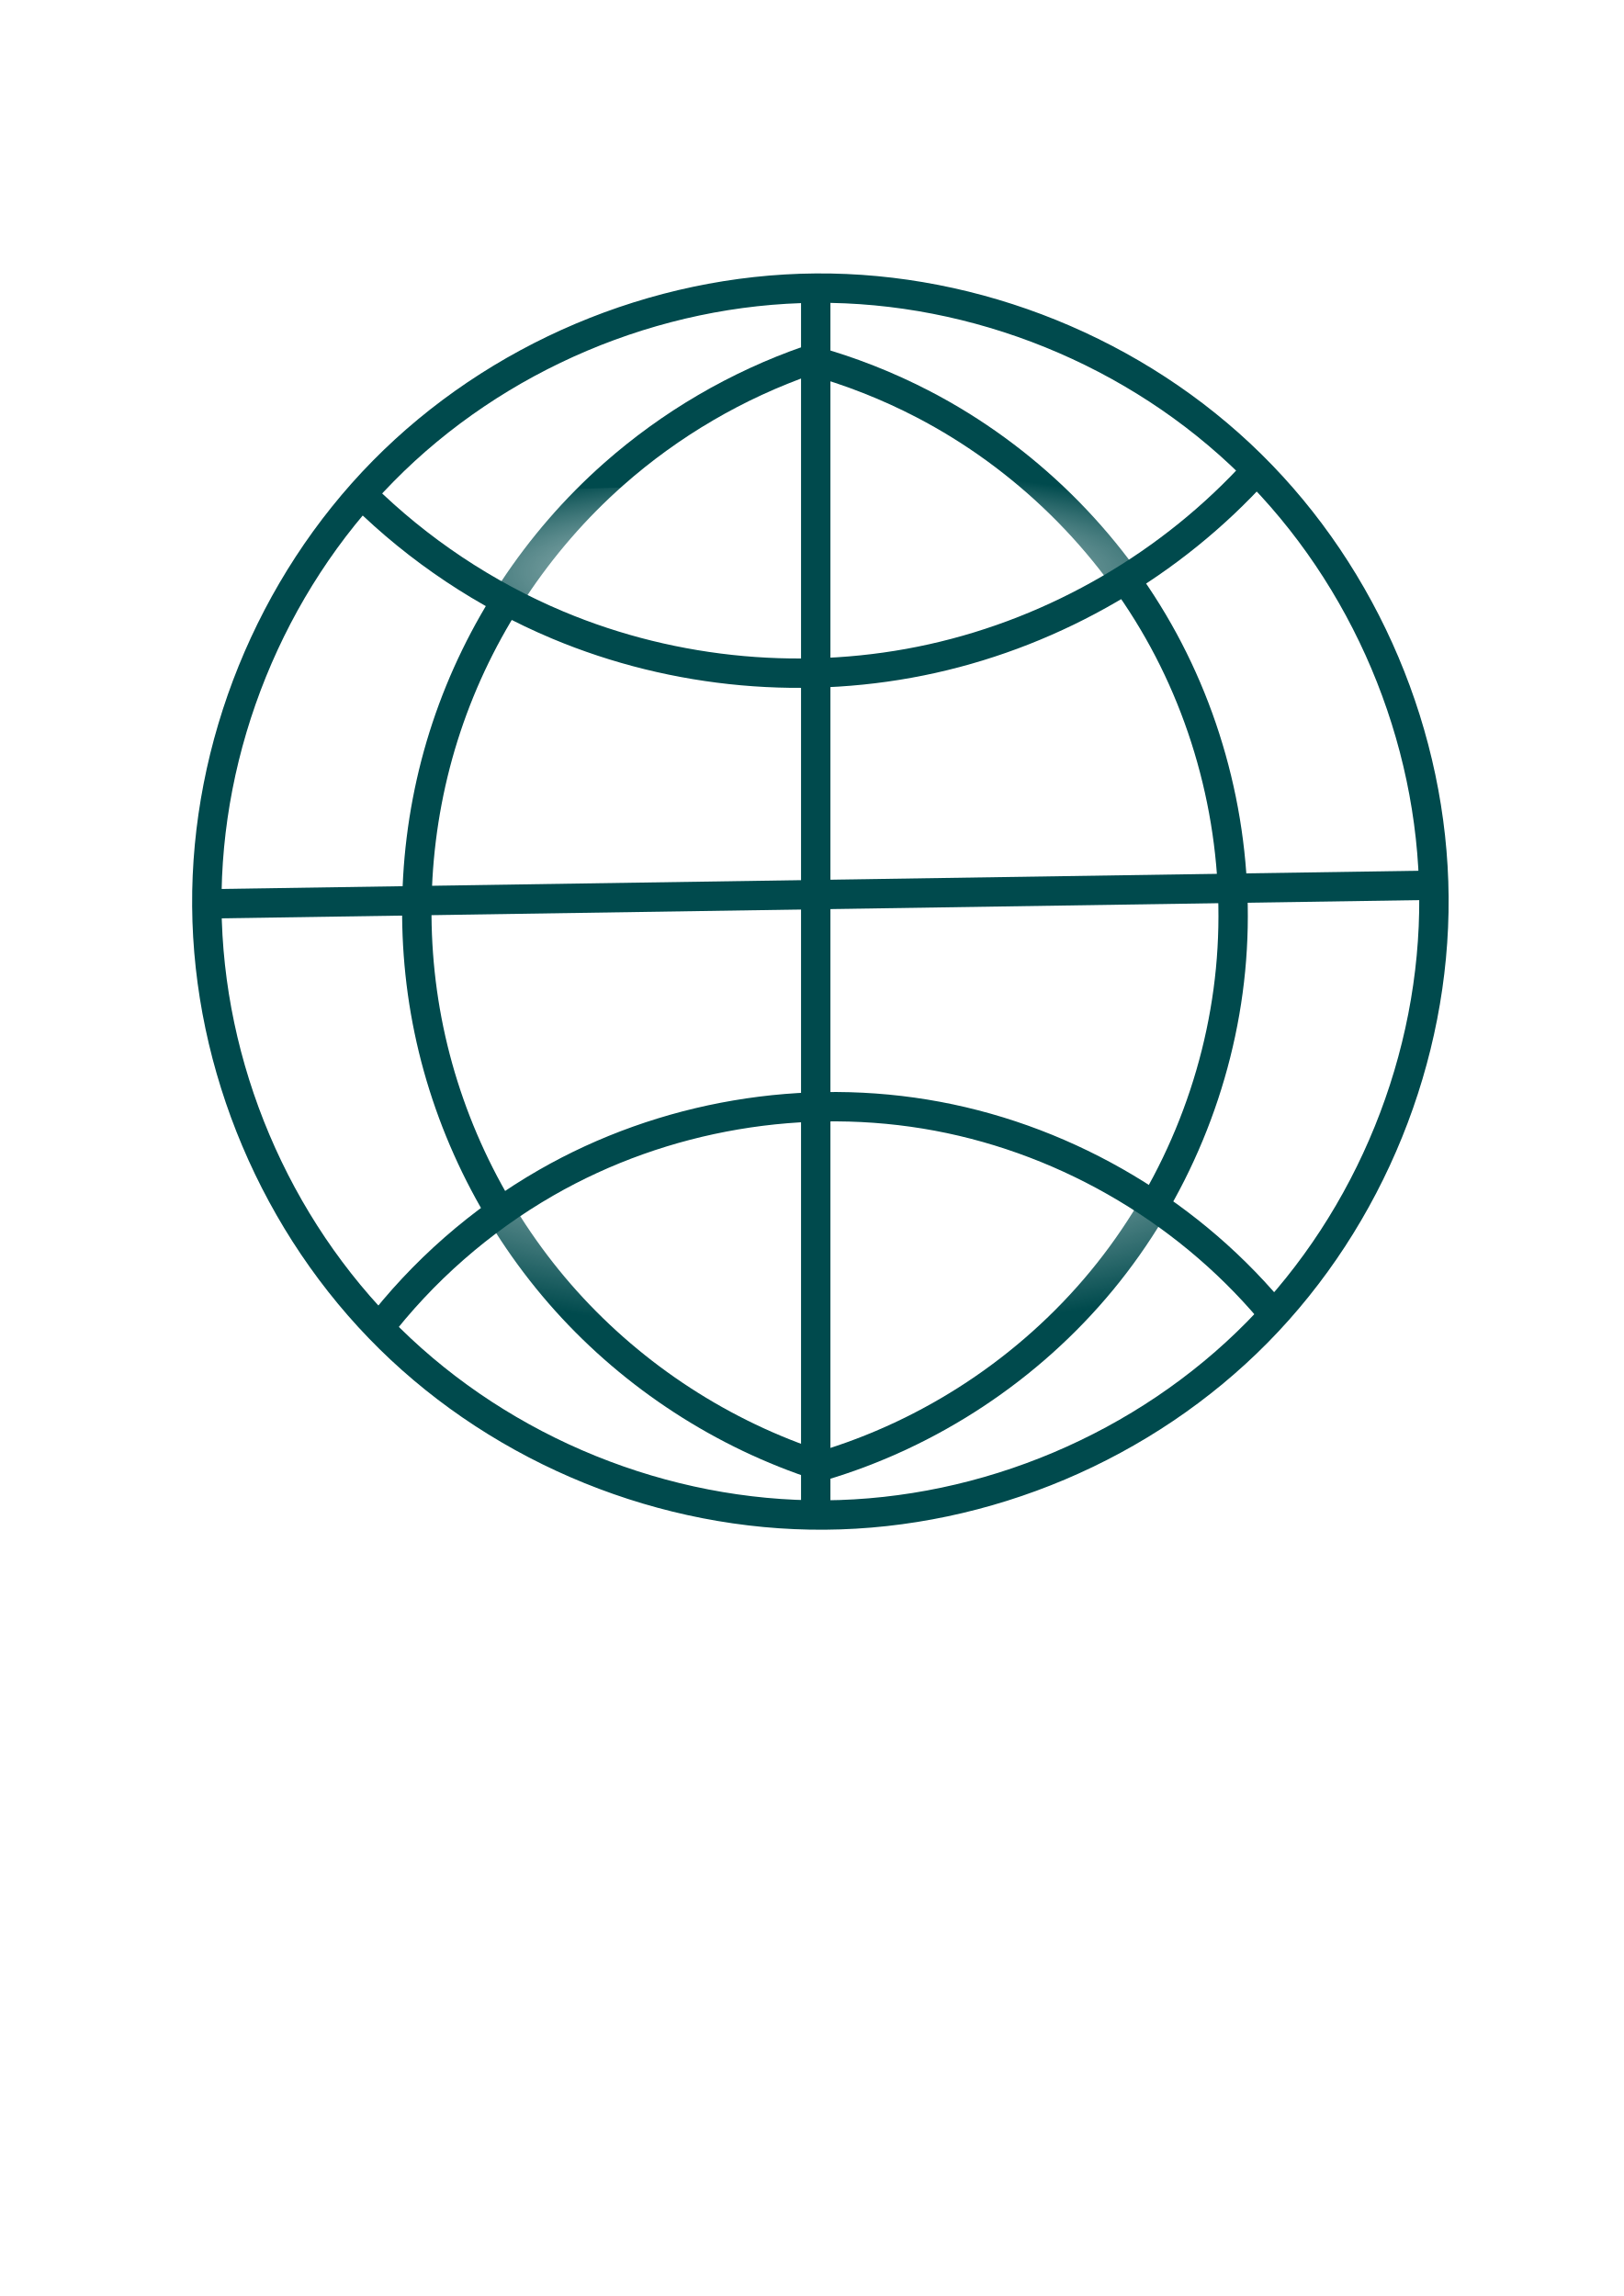
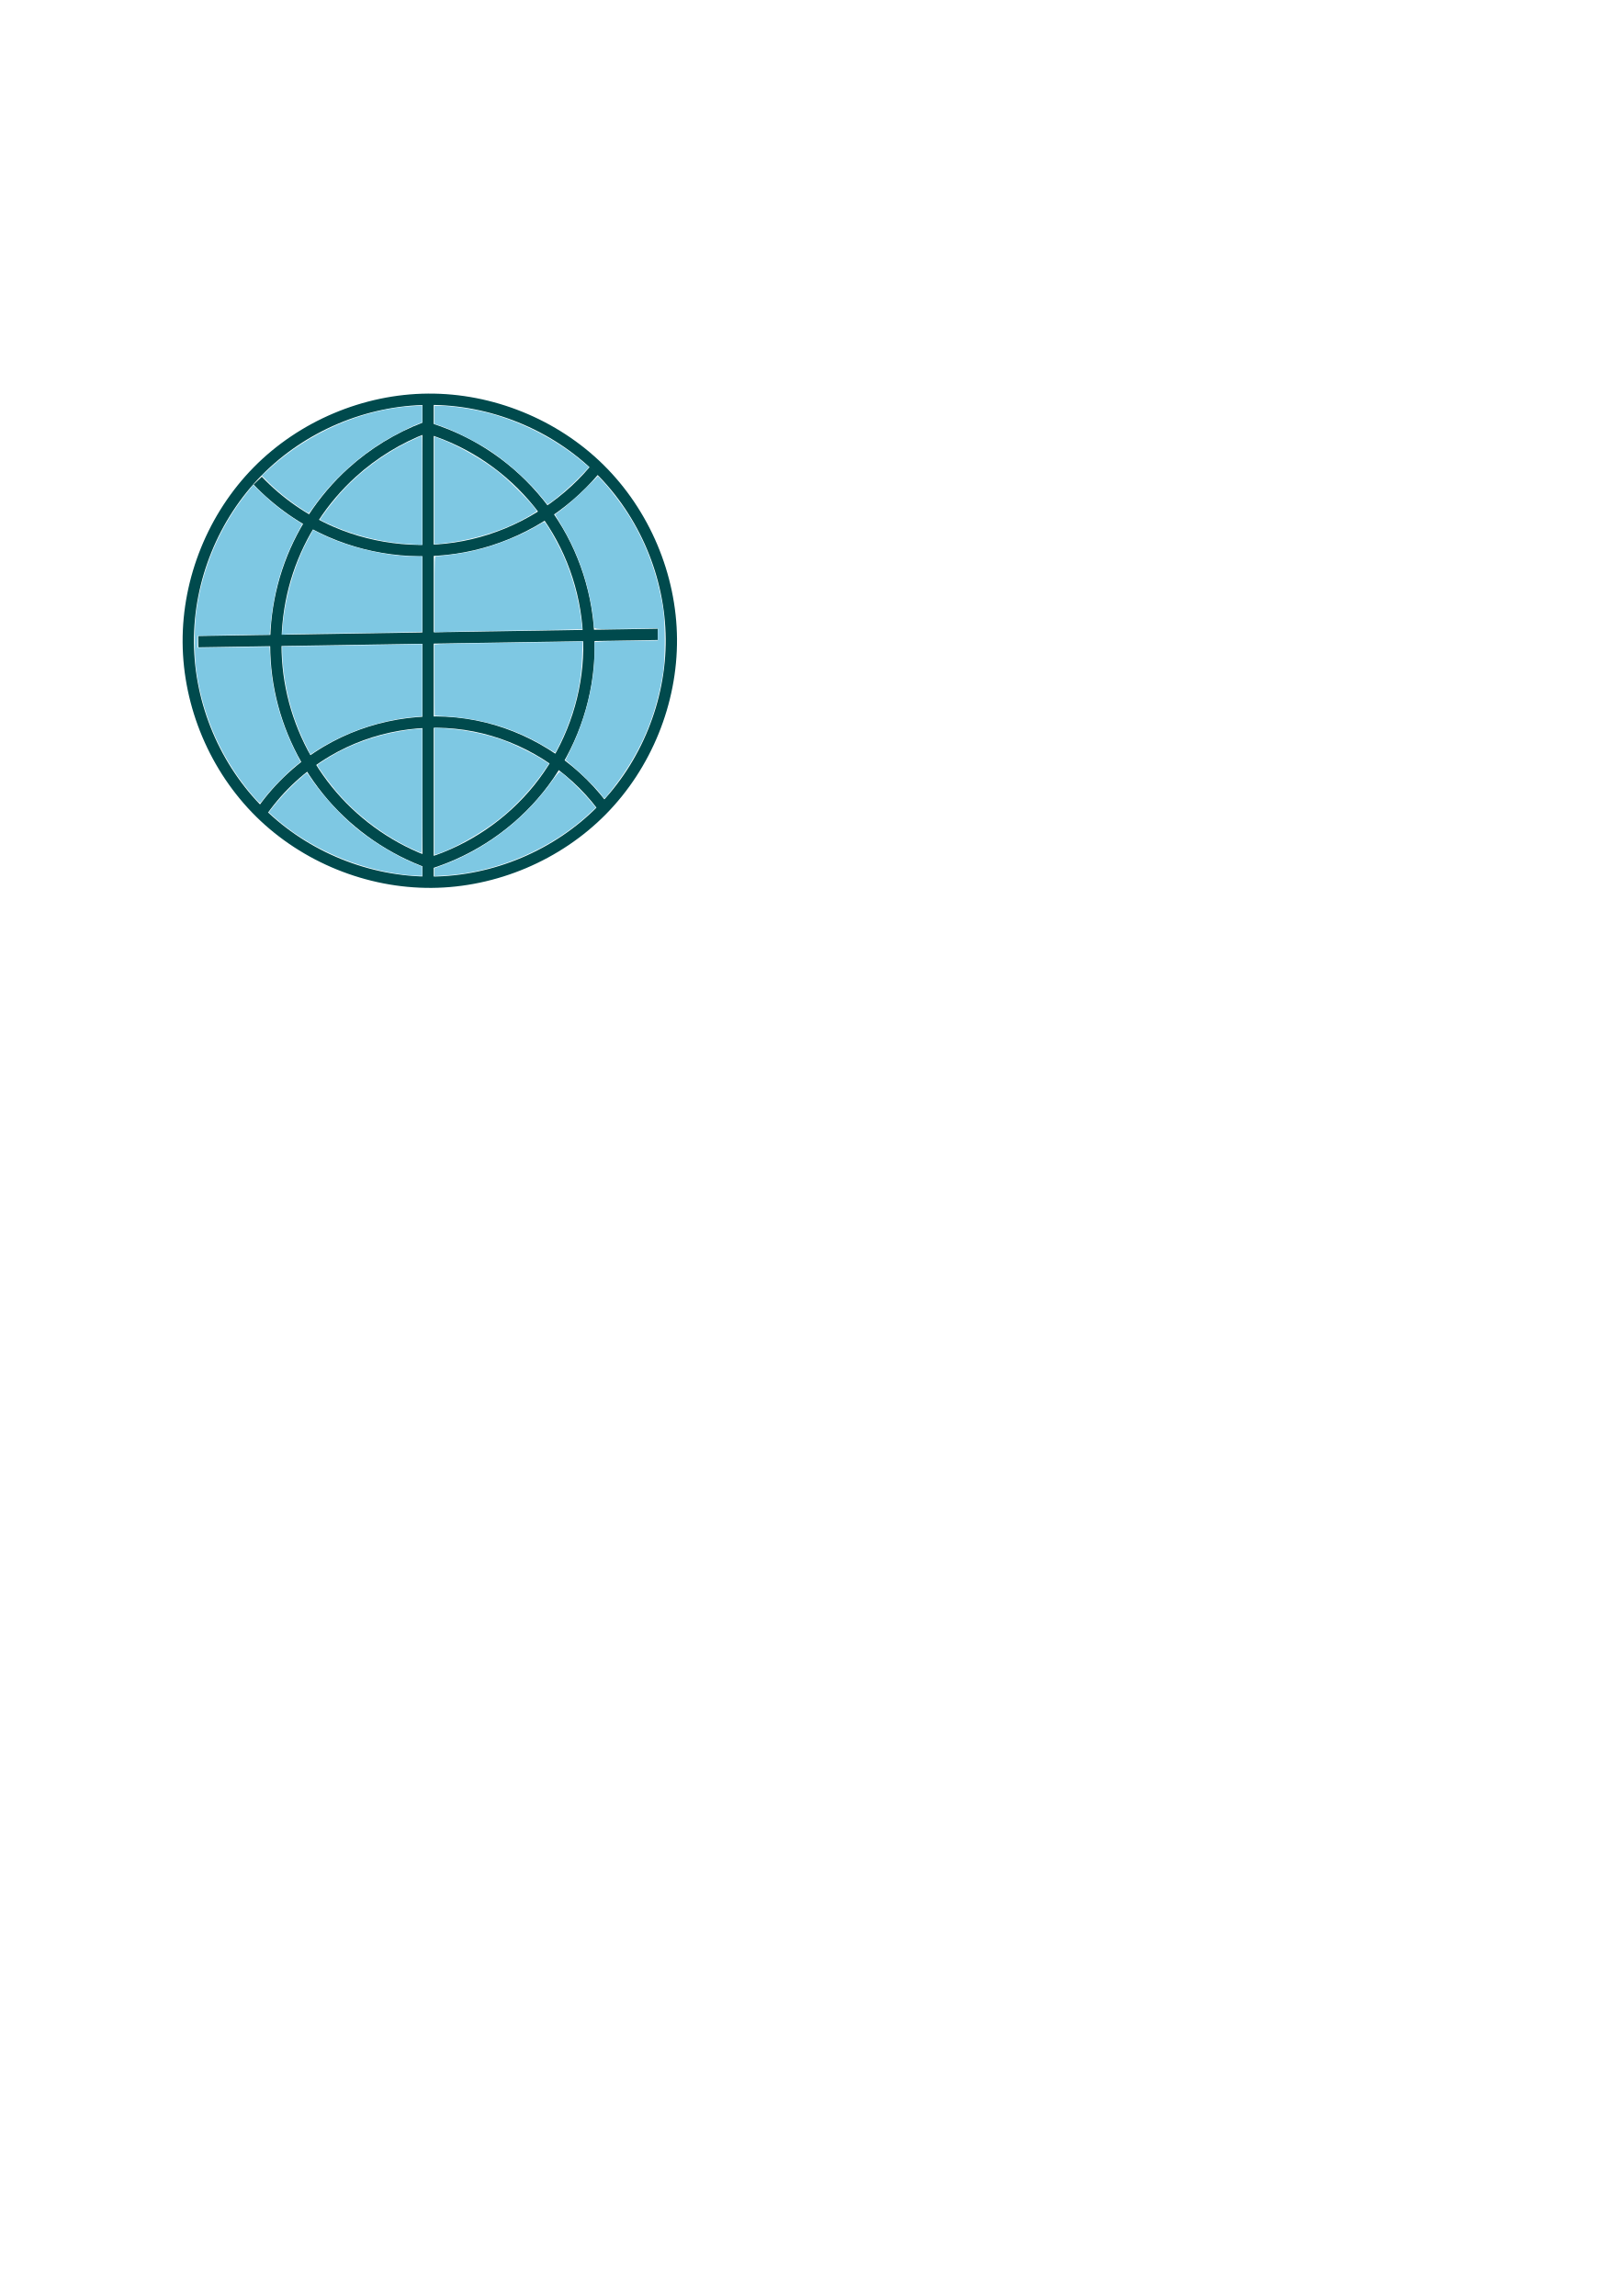
- <svg xmlns="http://www.w3.org/2000/svg" xmlns:xlink="http://www.w3.org/1999/xlink" width="210mm" height="297mm" viewBox="0 0 210 297" version="1.1" id="svg5">
+ <svg xmlns="http://www.w3.org/2000/svg" width="210mm" height="297mm" viewBox="0 0 210 297" version="1.1" id="svg5">
  <defs id="defs2">
-     <linearGradient id="linearGradient1446">
-       <stop style="stop-color:#ffffff;stop-opacity:1;" offset="0" id="stop1442" />
-       <stop style="stop-color:#ffffff;stop-opacity:0;" offset="1" id="stop1444" />
-     </linearGradient>
-     <radialGradient xlink:href="#linearGradient1446" id="radialGradient1490" cx="106.103" cy="116.623" fx="106.103" fy="116.623" r="79.486" gradientUnits="userSpaceOnUse" />
-     <radialGradient xlink:href="#linearGradient1446" id="radialGradient1492" cx="84.226" cy="118.127" fx="84.226" fy="118.127" r="21.938" gradientTransform="matrix(1.288465,0,0,3.265515,-30.60826,-267.618)" gradientUnits="userSpaceOnUse" />
-     <radialGradient xlink:href="#linearGradient1446" id="radialGradient1494" cx="131.346" cy="118.126" fx="131.346" fy="118.126" r="26.485" gradientTransform="matrix(1.073916,0,0,2.705667,-7.754871,-201.4835)" gradientUnits="userSpaceOnUse" />
-     <radialGradient xlink:href="#linearGradient1446" id="radialGradient1496" cx="104.753" cy="73.92" fx="104.753" fy="73.92" r="57.956" gradientTransform="matrix(1,0,0,0.2293537,0,56.96623)" gradientUnits="userSpaceOnUse" />
-     <radialGradient xlink:href="#linearGradient1446" id="radialGradient1498" cx="105.502" cy="143.349" fx="105.502" fy="143.349" r="79.053" gradientTransform="matrix(1,0,0,0.3663546,0,90.83223)" gradientUnits="userSpaceOnUse" />
-     <radialGradient xlink:href="#linearGradient1446" id="radialGradient1500" cx="105.502" cy="116.924" fx="105.502" fy="116.924" r="0.132" gradientTransform="matrix(1,0,0,602.099,0,-70282.883)" gradientUnits="userSpaceOnUse" />
    <clipPath clipPathUnits="userSpaceOnUse" id="clipPath6438">
      <path id="path6440" style="fill:#ff0000;fill-opacity:1;fill-rule:nonzero;stroke:none;stroke-width:0.783" d="M -6.5183515e-4,0.001 V 190.222 C 6.495,204.997 7.803,225.364 0.26,250.412 c -0.081,0.269 -0.177,0.533 -0.26,0.801 v 84.617 C 1.858,348.697 3.851,361.976 6.482,376.852 c 0.286,1.619 1.472,2.955 2.208,4.432 10.579,20.893 11.358,21.146 -8.691,28.094 v 69.323 H 478.704 V 0.001 Z" />
    </clipPath>
  </defs>
  <g id="layer1">
-     <path style="fill:url(#radialGradient1490);stroke:#004a4d;stroke-width:3.8;stroke-linecap:butt;stroke-linejoin:miter;stroke-opacity:1;fill-opacity:1;stroke-miterlimit:4;stroke-dasharray:none;stroke-dashoffset:0" d="M 105.502,37.271 C 84.728,37.429 64.146,46.137 49.568,60.938 34.989,75.739 26.594,96.45 26.751,117.225 c 0.157,20.774 8.866,41.356 23.667,55.934 14.801,14.578 35.512,22.974 56.286,22.817 20.774,-0.157 41.356,-8.866 55.934,-23.667 14.578,-14.801 22.974,-35.512 22.817,-56.286 C 185.298,95.248 176.589,74.666 161.788,60.088 146.988,45.51 126.276,37.114 105.502,37.271" id="path1227" />
-     <path style="fill:url(#radialGradient1492);fill-opacity:1;stroke:#004a4d;stroke-width:3.8;stroke-linecap:butt;stroke-linejoin:miter;stroke-opacity:1;stroke-miterlimit:4;stroke-dasharray:none;stroke-dashoffset:0" d="M 104.553,46.604 C 95.313,49.818 86.71,54.851 79.38,61.329 69.464,70.092 61.917,81.512 57.744,94.07 53.57,106.628 52.78,120.293 55.478,133.249 c 2.698,12.956 8.877,25.169 17.717,35.017 8.84,9.848 20.317,17.306 32.907,21.383" id="path1231" />
-     <path style="fill:url(#radialGradient1494);fill-opacity:1;stroke:#004a4d;stroke-width:3.8;stroke-linecap:butt;stroke-linejoin:miter;stroke-opacity:1;stroke-miterlimit:4;stroke-dasharray:none;stroke-dashoffset:0" d="m 104.9,46.593 c 5.024,1.388 9.902,3.305 14.526,5.711 13.061,6.794 24.021,17.56 31.047,30.497 7.026,12.937 10.09,27.992 8.678,42.646 -1.412,14.654 -7.294,28.847 -16.661,40.205 -9.367,11.357 -22.181,19.833 -36.299,24.008" id="path1235" />
-     <path style="fill:url(#radialGradient1496);stroke:#004a4d;stroke-width:3.8;stroke-linecap:butt;stroke-linejoin:miter;stroke-opacity:1;fill-opacity:1;stroke-miterlimit:4;stroke-dasharray:none;stroke-dashoffset:0" d="m 46.89,64.023 c 7.246,7.146 15.866,12.892 25.248,16.832 15.187,6.377 32.365,7.915 48.443,4.336 16.078,-3.579 30.982,-12.257 42.03,-24.474" id="path1239" />
-     <path style="fill:url(#radialGradient1498);stroke:#004a4d;stroke-width:3.8;stroke-linecap:butt;stroke-linejoin:miter;stroke-opacity:1;fill-opacity:1;stroke-miterlimit:4;stroke-dasharray:none;stroke-dashoffset:0" d="m 48.693,172.23 c 5.948,-7.777 13.454,-14.357 21.942,-19.237 15.149,-8.709 33.437,-11.816 50.612,-8.599 17.175,3.217 33.099,12.732 44.069,26.333 M 26.451,116.924 184.554,114.519" id="path1243" />
-     <path style="fill:url(#radialGradient1500);stroke:#004a4d;stroke-width:3.8;stroke-linecap:butt;stroke-linejoin:miter;stroke-opacity:1;fill-opacity:1;stroke-miterlimit:4;stroke-dasharray:none;stroke-dashoffset:0" d="M 105.502,37.271 V 196.577" id="path1360" />
+     <path style="fill:none;fill-opacity:1;stroke:#004a4d;stroke-width:1.462;stroke-linecap:butt;stroke-linejoin:miter;stroke-miterlimit:4;stroke-dasharray:none;stroke-dashoffset:0;stroke-opacity:1" d="m 55.363,51.644 c -8.178,0.059 -16.282,3.485 -22.023,9.31 -5.741,5.825 -9.049,13.977 -8.99,22.156 0.059,8.178 3.485,16.282 9.31,22.023 5.825,5.741 13.977,9.049 22.156,8.99 8.178,-0.059 16.282,-3.485 22.023,-9.31 5.741,-5.825 9.049,-13.977 8.99,-22.156 C 86.769,74.479 83.344,66.375 77.519,60.634 71.694,54.893 63.542,51.585 55.363,51.644" id="path1227" />
+     <path style="fill:none;fill-opacity:1;stroke:#004a4d;stroke-width:1.462;stroke-linecap:butt;stroke-linejoin:miter;stroke-miterlimit:4;stroke-dasharray:none;stroke-dashoffset:0;stroke-opacity:1" d="m 55.006,55.318 c -3.477,1.323 -6.704,3.3 -9.463,5.797 -3.826,3.462 -6.735,7.928 -8.355,12.827 -1.62,4.899 -1.948,10.218 -0.942,15.279 1.006,5.061 3.345,9.85 6.716,13.756 3.371,3.906 7.768,6.919 12.627,8.655" id="path1231" />
+     <path style="fill:none;fill-opacity:1;stroke:#004a4d;stroke-width:1.462;stroke-linecap:butt;stroke-linejoin:miter;stroke-miterlimit:4;stroke-dasharray:none;stroke-dashoffset:0;stroke-opacity:1" d="m 55.137,55.314 c 1.889,0.564 3.722,1.319 5.46,2.248 5.075,2.713 9.323,6.948 12.052,12.014 2.729,5.066 3.927,10.944 3.4,16.674 -0.527,5.73 -2.778,11.29 -6.385,15.773 -3.607,4.483 -8.557,7.872 -14.041,9.613" id="path1235" />
+     <path style="fill:none;fill-opacity:1;stroke:#004a4d;stroke-width:1.462;stroke-linecap:butt;stroke-linejoin:miter;stroke-miterlimit:4;stroke-dasharray:none;stroke-dashoffset:0;stroke-opacity:1" d="m 33.33,62.176 c 2.682,2.809 5.93,5.077 9.491,6.627 5.719,2.488 12.244,3.082 18.317,1.666 6.074,-1.416 11.664,-4.833 15.693,-9.594" id="path1239" />
+     <path style="fill:none;fill-opacity:1;stroke:#004a4d;stroke-width:1.462;stroke-linecap:butt;stroke-linejoin:miter;stroke-miterlimit:4;stroke-dasharray:none;stroke-dashoffset:0;stroke-opacity:1" d="m 34.008,104.775 c 2.187,-3.058 5.015,-5.655 8.248,-7.573 5.69,-3.376 12.636,-4.575 19.128,-3.302 6.492,1.273 12.471,5.008 16.464,10.283 M 25.647,83.002 85.08,82.055" id="path1243" />
+     <path style="fill:none;fill-opacity:1;stroke:#004a4d;stroke-width:1.462;stroke-linecap:butt;stroke-linejoin:miter;stroke-miterlimit:4;stroke-dasharray:none;stroke-dashoffset:0;stroke-opacity:1" d="M 55.363,51.644 V 114.359" id="path1360" />
+     <path style="fill:#7ec8e3;fill-opacity:1;fill-rule:evenodd;stroke:#0000ff;stroke-width:0;stroke-miterlimit:4;stroke-dasharray:none" d="m 212.382,290.539 c 0,-17.407 0.047,-18.552 0.756,-18.552 1.983,0 11.976,-1.358 15.813,-2.149 11.483,-2.367 24.869,-7.513 34.27,-13.175 1.333,-0.803 2.595,-1.459 2.806,-1.459 0.78,0 6.392,9.773 9.263,16.131 4.644,10.284 7.908,22.489 9.111,34.062 l 0.229,2.208 -9.549,0.264 c -5.252,0.145 -17.78,0.364 -27.839,0.486 -10.06,0.122 -22.018,0.339 -26.575,0.481 l -8.284,0.258 z" id="path1147" transform="scale(0.2645833)" />
+     <path style="fill:#7ec8e3;fill-opacity:1;fill-rule:evenodd;stroke:#0000ff;stroke-width:0;stroke-miterlimit:4;stroke-dasharray:none" d="m 212.382,239.785 v -26.288 l 2.905,1.066 c 8.473,3.111 21.198,10.43 28.794,16.561 6.221,5.022 18.227,17.384 18.221,18.762 -0.002,0.391 -5.387,3.536 -9.682,5.655 -10.467,5.164 -24.767,9.111 -37.118,10.245 l -3.12,0.286 z" id="path1186" transform="scale(0.2645833)" />
+     <path style="fill:#7ec8e3;fill-opacity:1;fill-rule:evenodd;stroke:#0000ff;stroke-width:0;stroke-miterlimit:4;stroke-dasharray:none" d="m 198.826,265.933 c -10.883,-0.701 -22.637,-3.382 -32.937,-7.512 -3.867,-1.551 -8.871,-3.853 -9.393,-4.321 -0.315,-0.283 4.712,-7.01 8.741,-11.696 9.287,-10.804 22.131,-20.55 35.412,-26.87 2.896,-1.378 5.366,-2.506 5.487,-2.506 0.121,0 0.221,12.007 0.221,26.682 v 26.682 l -1.183,-0.063 c -0.651,-0.035 -3.507,-0.213 -6.348,-0.396 z" id="path1225" transform="scale(0.2645833)" />
+     <path style="fill:#7ec8e3;fill-opacity:1;fill-rule:evenodd;stroke:#0000ff;stroke-width:0;stroke-miterlimit:4;stroke-dasharray:none" d="m 138.127,306.759 c 1.235,-15.195 5.793,-30.791 12.768,-43.695 l 2.148,-3.973 3.48,1.75 c 12.995,6.534 31.966,11.145 45.851,11.145 h 3.983 v 18.442 18.442 l -10.651,0.275 c -5.858,0.151 -20.334,0.38 -32.169,0.507 -11.835,0.128 -22.459,0.332 -23.609,0.455 l -2.091,0.223 z" id="path1264" transform="scale(0.2645833)" />
+     <path style="fill:#7ec8e3;fill-opacity:1;fill-rule:evenodd;stroke:#0000ff;stroke-width:0;stroke-miterlimit:4;stroke-dasharray:none" d="m 146.27,248.061 c -5.407,-3.609 -11.125,-8.268 -15.153,-12.347 l -3.155,-3.195 3.836,-3.517 c 19.192,-17.6 45.23,-28.954 69.822,-30.448 l 4.737,-0.288 v 4.103 4.103 l -2.475,0.978 c -4.767,1.885 -14.141,6.853 -19.259,10.207 -12.31,8.068 -23.293,18.606 -31.209,29.945 -1.266,1.813 -2.434,3.296 -2.597,3.296 -0.163,0 -2.209,-1.277 -4.547,-2.838 z" id="path1303" transform="scale(0.2645833)" />
+     <path style="fill:#7ec8e3;fill-opacity:1;fill-rule:evenodd;stroke:#0000ff;stroke-width:0;stroke-miterlimit:4;stroke-dasharray:none" d="m 124.804,390.454 c -15.747,-17.785 -25.659,-39.39 -28.892,-62.974 -0.994,-7.255 -0.995,-21.093 -4.37e-4,-28.381 2.912,-21.344 11.356,-41.26 24.507,-57.801 l 3.361,-4.227 4.261,4.09 c 4.894,4.697 10.277,8.958 15.822,12.523 l 3.863,2.484 -2.722,5.22 c -7.379,14.151 -11.306,28.082 -12.904,45.781 l -0.282,3.12 -5.659,8.6e-4 c -3.112,4.3e-4 -11.033,0.128 -17.601,0.284 l -11.942,0.284 v 2.912 2.912 l 17.576,-0.251 17.576,-0.251 0.293,5.339 c 0.883,16.104 4.942,31.277 12.284,45.925 l 2.548,5.084 -2.645,2.126 c -3.598,2.891 -10.71,10.088 -13.822,13.987 -1.406,1.761 -2.762,3.436 -3.013,3.723 -0.343,0.392 -0.989,-0.08 -2.608,-1.909 z" id="path1342" transform="scale(0.2645833)" />
+     <path style="fill:#7ec8e3;fill-opacity:1;fill-rule:evenodd;stroke:#0000ff;stroke-width:0;stroke-miterlimit:4;stroke-dasharray:none" d="m 149.813,365.04 c -6.024,-11.995 -9.699,-24.242 -11.248,-37.485 -0.349,-2.985 -0.635,-6.802 -0.635,-8.482 v -3.055 l 19.043,-0.285 c 10.474,-0.157 25.87,-0.411 34.214,-0.565 l 15.17,-0.28 v 17.652 17.652 l -3.335,0.286 c -17.545,1.503 -35.268,7.739 -50.115,17.635 l -1.162,0.774 z" id="path1381" transform="scale(0.2645833)" />
+     <path style="fill:#7ec8e3;fill-opacity:1;fill-rule:evenodd;stroke:#0000ff;stroke-width:0;stroke-miterlimit:4;stroke-dasharray:none" d="m 267.253,365.539 c -14.734,-9.014 -30.953,-14.108 -48.536,-15.243 -3.366,-0.217 -6.168,-0.399 -6.227,-0.404 -0.059,-0.005 -0.108,-7.837 -0.108,-17.404 v -17.395 l 2.69,-0.234 c 1.479,-0.129 11.792,-0.338 22.917,-0.466 11.125,-0.128 26.209,-0.359 33.521,-0.513 l 13.294,-0.281 -0.243,7.491 c -0.388,11.96 -2.808,23.177 -7.604,35.249 -1.434,3.609 -5.287,11.623 -5.575,11.595 -0.141,-0.013 -1.998,-1.091 -4.129,-2.394 z" id="path1420" transform="scale(0.2645833)" />
+     <path style="fill:#7ec8e3;fill-opacity:1;fill-rule:evenodd;stroke:#0000ff;stroke-width:0;stroke-miterlimit:4;stroke-dasharray:none" d="m 294.381,389.151 c -2.97,-4.069 -8.863,-9.891 -16.716,-16.517 l -1.208,-1.019 3.012,-6.24 c 6.94,-14.38 11.239,-32.257 11.239,-46.734 v -4.78 l 3.939,-0.28 c 2.167,-0.154 9.138,-0.28 15.493,-0.28 h 11.554 v -3.082 -3.082 l -15.448,0.283 c -17.071,0.313 -15.966,0.481 -15.971,-2.438 -10e-4,-0.75 -0.289,-3.264 -0.639,-5.586 -2.283,-15.149 -7.327,-29.411 -14.892,-42.109 l -3.42,-5.74 1.192,-0.862 c 4.175,-3.018 9.25,-7.434 14.144,-12.306 l 5.636,-5.611 2.917,3.148 c 3.488,3.764 9.186,11.296 12.15,16.059 8.642,13.89 14.137,28.906 16.773,45.833 1.079,6.928 1.084,24.039 0.009,30.771 -3.026,18.95 -8.856,34.038 -19.04,49.276 -3.259,4.877 -9.13,12.439 -9.664,12.449 -0.118,0.002 -0.596,-0.517 -1.06,-1.154 z" id="path1459" transform="scale(0.2645833)" />
+     <path style="fill:#7ec8e3;fill-opacity:1;fill-rule:evenodd;stroke:#0000ff;stroke-width:0;stroke-miterlimit:4;stroke-dasharray:none" d="m 293.996,388.272 c -1.244,-1.795 -10.068,-10.562 -14.462,-14.369 l -2.782,-2.41 2.438,-5.103 c 7.44,-15.577 11.518,-32.084 11.518,-46.629 v -5.546 l 1.829,-0.23 c 1.006,-0.126 7.978,-0.354 15.493,-0.506 l 13.664,-0.277 v -3.126 -3.126 l -15.05,0.227 c -11.8,0.178 -15.192,0.109 -15.708,-0.32 -0.44,-0.365 -0.658,-1.306 -0.658,-2.832 0,-2.942 -1.827,-12.886 -3.442,-18.736 -2.684,-9.721 -6.561,-18.888 -11.802,-27.904 l -3.36,-5.779 1.231,-0.891 c 3.065,-2.218 9.116,-7.502 14.023,-12.246 l 5.354,-5.175 2.179,2.24 c 6.221,6.395 13.544,17.203 18.429,27.201 5.224,10.69 8.711,21.509 10.818,33.568 1.113,6.37 1.094,27.882 -0.029,33.998 -3.415,18.59 -8.898,32.452 -18.555,46.909 -4.071,6.095 -9.104,12.696 -9.681,12.696 -0.173,0 -0.824,-0.735 -1.446,-1.634 z" id="path1498" transform="scale(0.2645833)" />
+     <path style="fill:#7ec8e3;fill-opacity:1;fill-rule:evenodd;stroke:#0000ff;stroke-width:0;stroke-miterlimit:4;stroke-dasharray:none" d="m 264.474,242.716 c -6.553,-7.987 -16.455,-16.794 -25.625,-22.792 -5.64,-3.689 -17.496,-9.65 -22.725,-11.425 l -3.742,-1.27 v -4.417 -4.417 h 3.206 c 4.052,0 11.792,1.008 18.308,2.384 18.6,3.927 37.693,13.451 52.058,25.968 l 1.917,1.67 -2.899,3.131 c -4.699,5.075 -12.383,11.858 -16.233,14.328 l -1.096,0.703 z" id="path1537" transform="scale(0.2645833)" />
+     <path style="fill:#7ec8e3;fill-opacity:1;fill-rule:evenodd;stroke:#0000ff;stroke-width:0;stroke-miterlimit:4;stroke-dasharray:none" d="m 212.382,386.866 v -31.07 l 4.842,0.296 c 10.015,0.613 20.702,2.813 29.372,6.045 5.342,1.992 14.147,6.345 18.476,9.134 l 3.266,2.105 -2.539,3.721 c -5.447,7.983 -13.756,16.97 -21.14,22.864 -9.204,7.348 -23.091,15.191 -31.309,17.681 l -0.968,0.293 z" id="path1576" transform="scale(0.2645833)" />
+     <path style="fill:#7ec8e3;fill-opacity:1;fill-rule:evenodd;stroke:#0000ff;stroke-width:0;stroke-miterlimit:4;stroke-dasharray:none" d="m 202.053,415.325 c -14.218,-6.5 -28.028,-16.997 -37.974,-28.863 -3.523,-4.203 -8.936,-11.671 -8.934,-12.327 7.7e-4,-0.4 5.41,-3.846 9.898,-6.305 6.785,-3.718 16.49,-7.326 24.694,-9.181 5.156,-1.166 12.493,-2.293 15.006,-2.305 l 1.614,-0.008 v 30.34 c 0,16.687 -0.145,30.336 -0.323,30.33 -0.178,-0.005 -1.969,-0.763 -3.981,-1.682 z" id="path1654" transform="scale(0.2645833)" />
+     <path style="fill:#7ec8e3;fill-opacity:1;fill-rule:evenodd;stroke:#0000ff;stroke-width:0;stroke-miterlimit:4;stroke-dasharray:none" d="m 198.18,427.723 c -24.075,-2.774 -47.693,-13.288 -64.955,-28.915 l -1.812,-1.641 1.187,-1.587 c 3.071,-4.107 8.54,-10.048 12.614,-13.702 2.468,-2.213 4.598,-4.018 4.734,-4.01 0.136,0.007 1.119,1.312 2.184,2.899 5.476,8.159 15.068,18.58 22.809,24.78 7.855,6.291 18.569,12.77 26.855,16.24 l 4.54,1.901 0.01,2.259 0.01,2.259 -2.475,-0.056 c -1.361,-0.031 -3.927,-0.223 -5.702,-0.428 z" id="path1693" transform="scale(0.2645833)" />
+     <path style="fill:#7ec8e3;fill-opacity:1;fill-rule:evenodd;stroke:#0000ff;stroke-width:0;stroke-miterlimit:4;stroke-dasharray:none" d="m 212.382,426.402 v -1.936 l 4.842,-1.838 c 21.065,-7.999 39.644,-22.48 53.032,-41.334 1.595,-2.246 3.117,-4.02 3.384,-3.942 1.524,0.443 10.321,8.763 14.377,13.597 l 3.243,3.865 -2.621,2.464 c -18.893,17.759 -45.631,29.282 -71.414,30.78 l -4.842,0.281 z" id="path1732" transform="scale(0.2645833)" />
  </g>
</svg>
